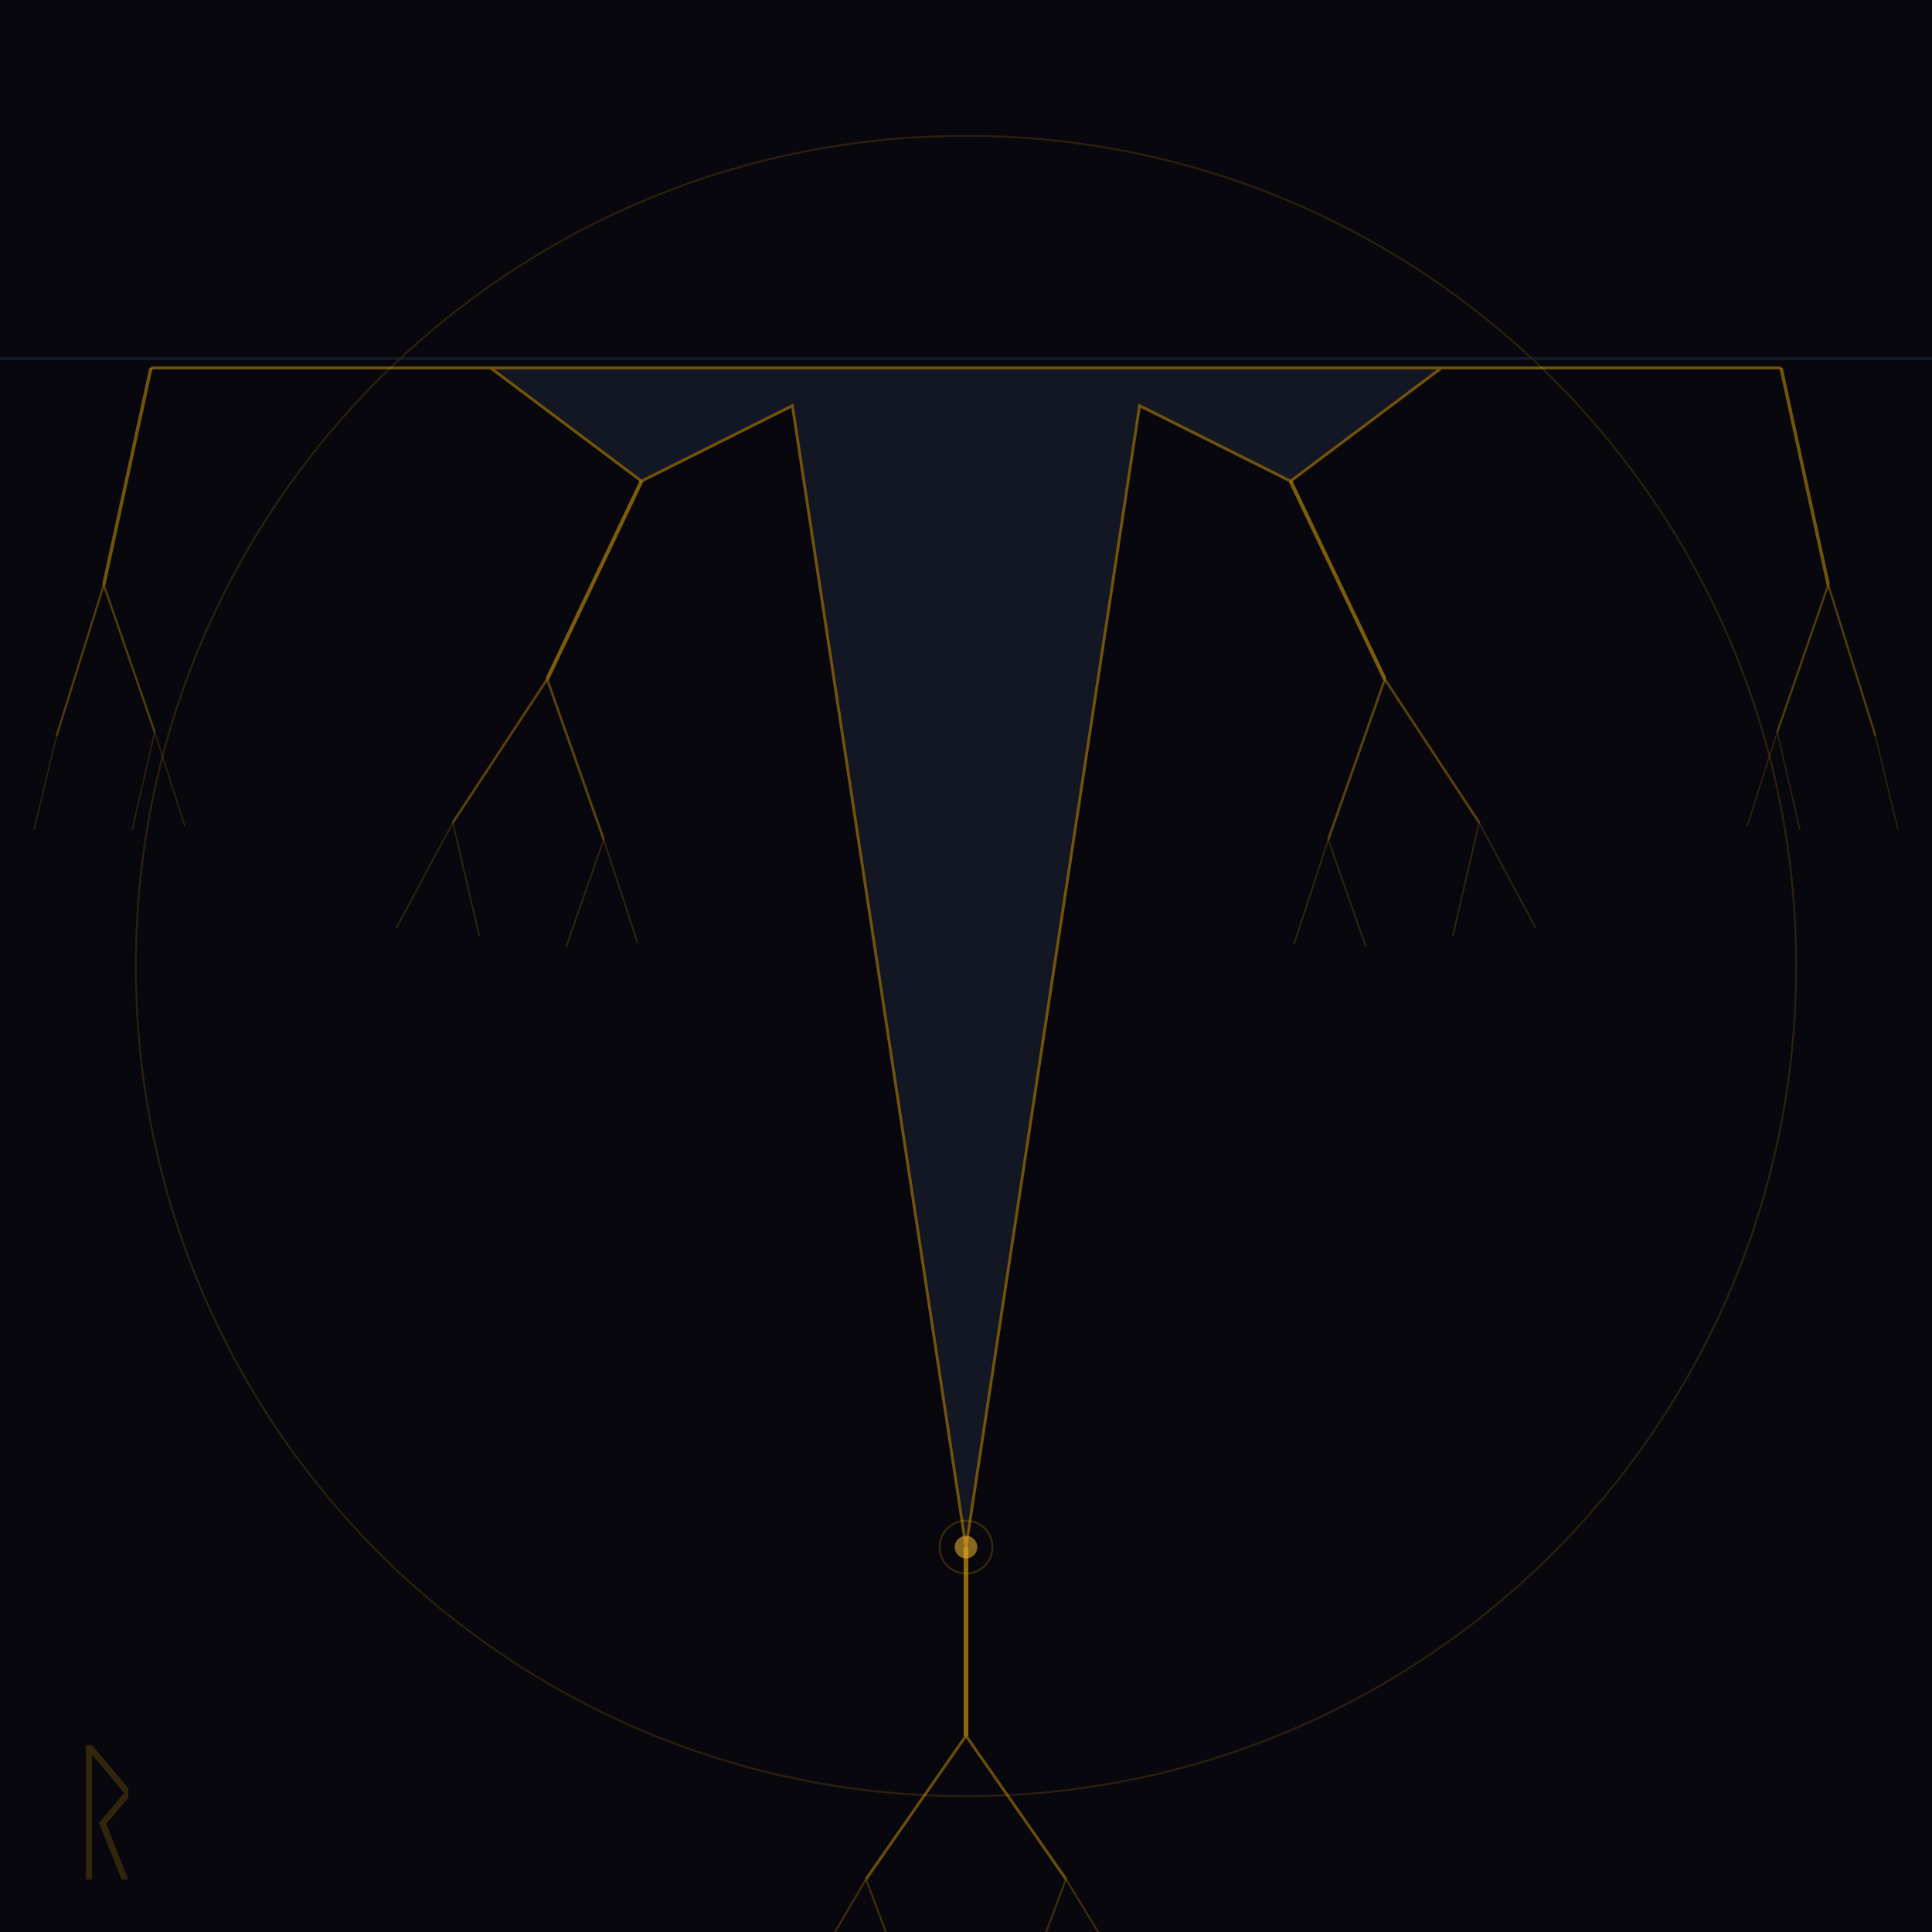
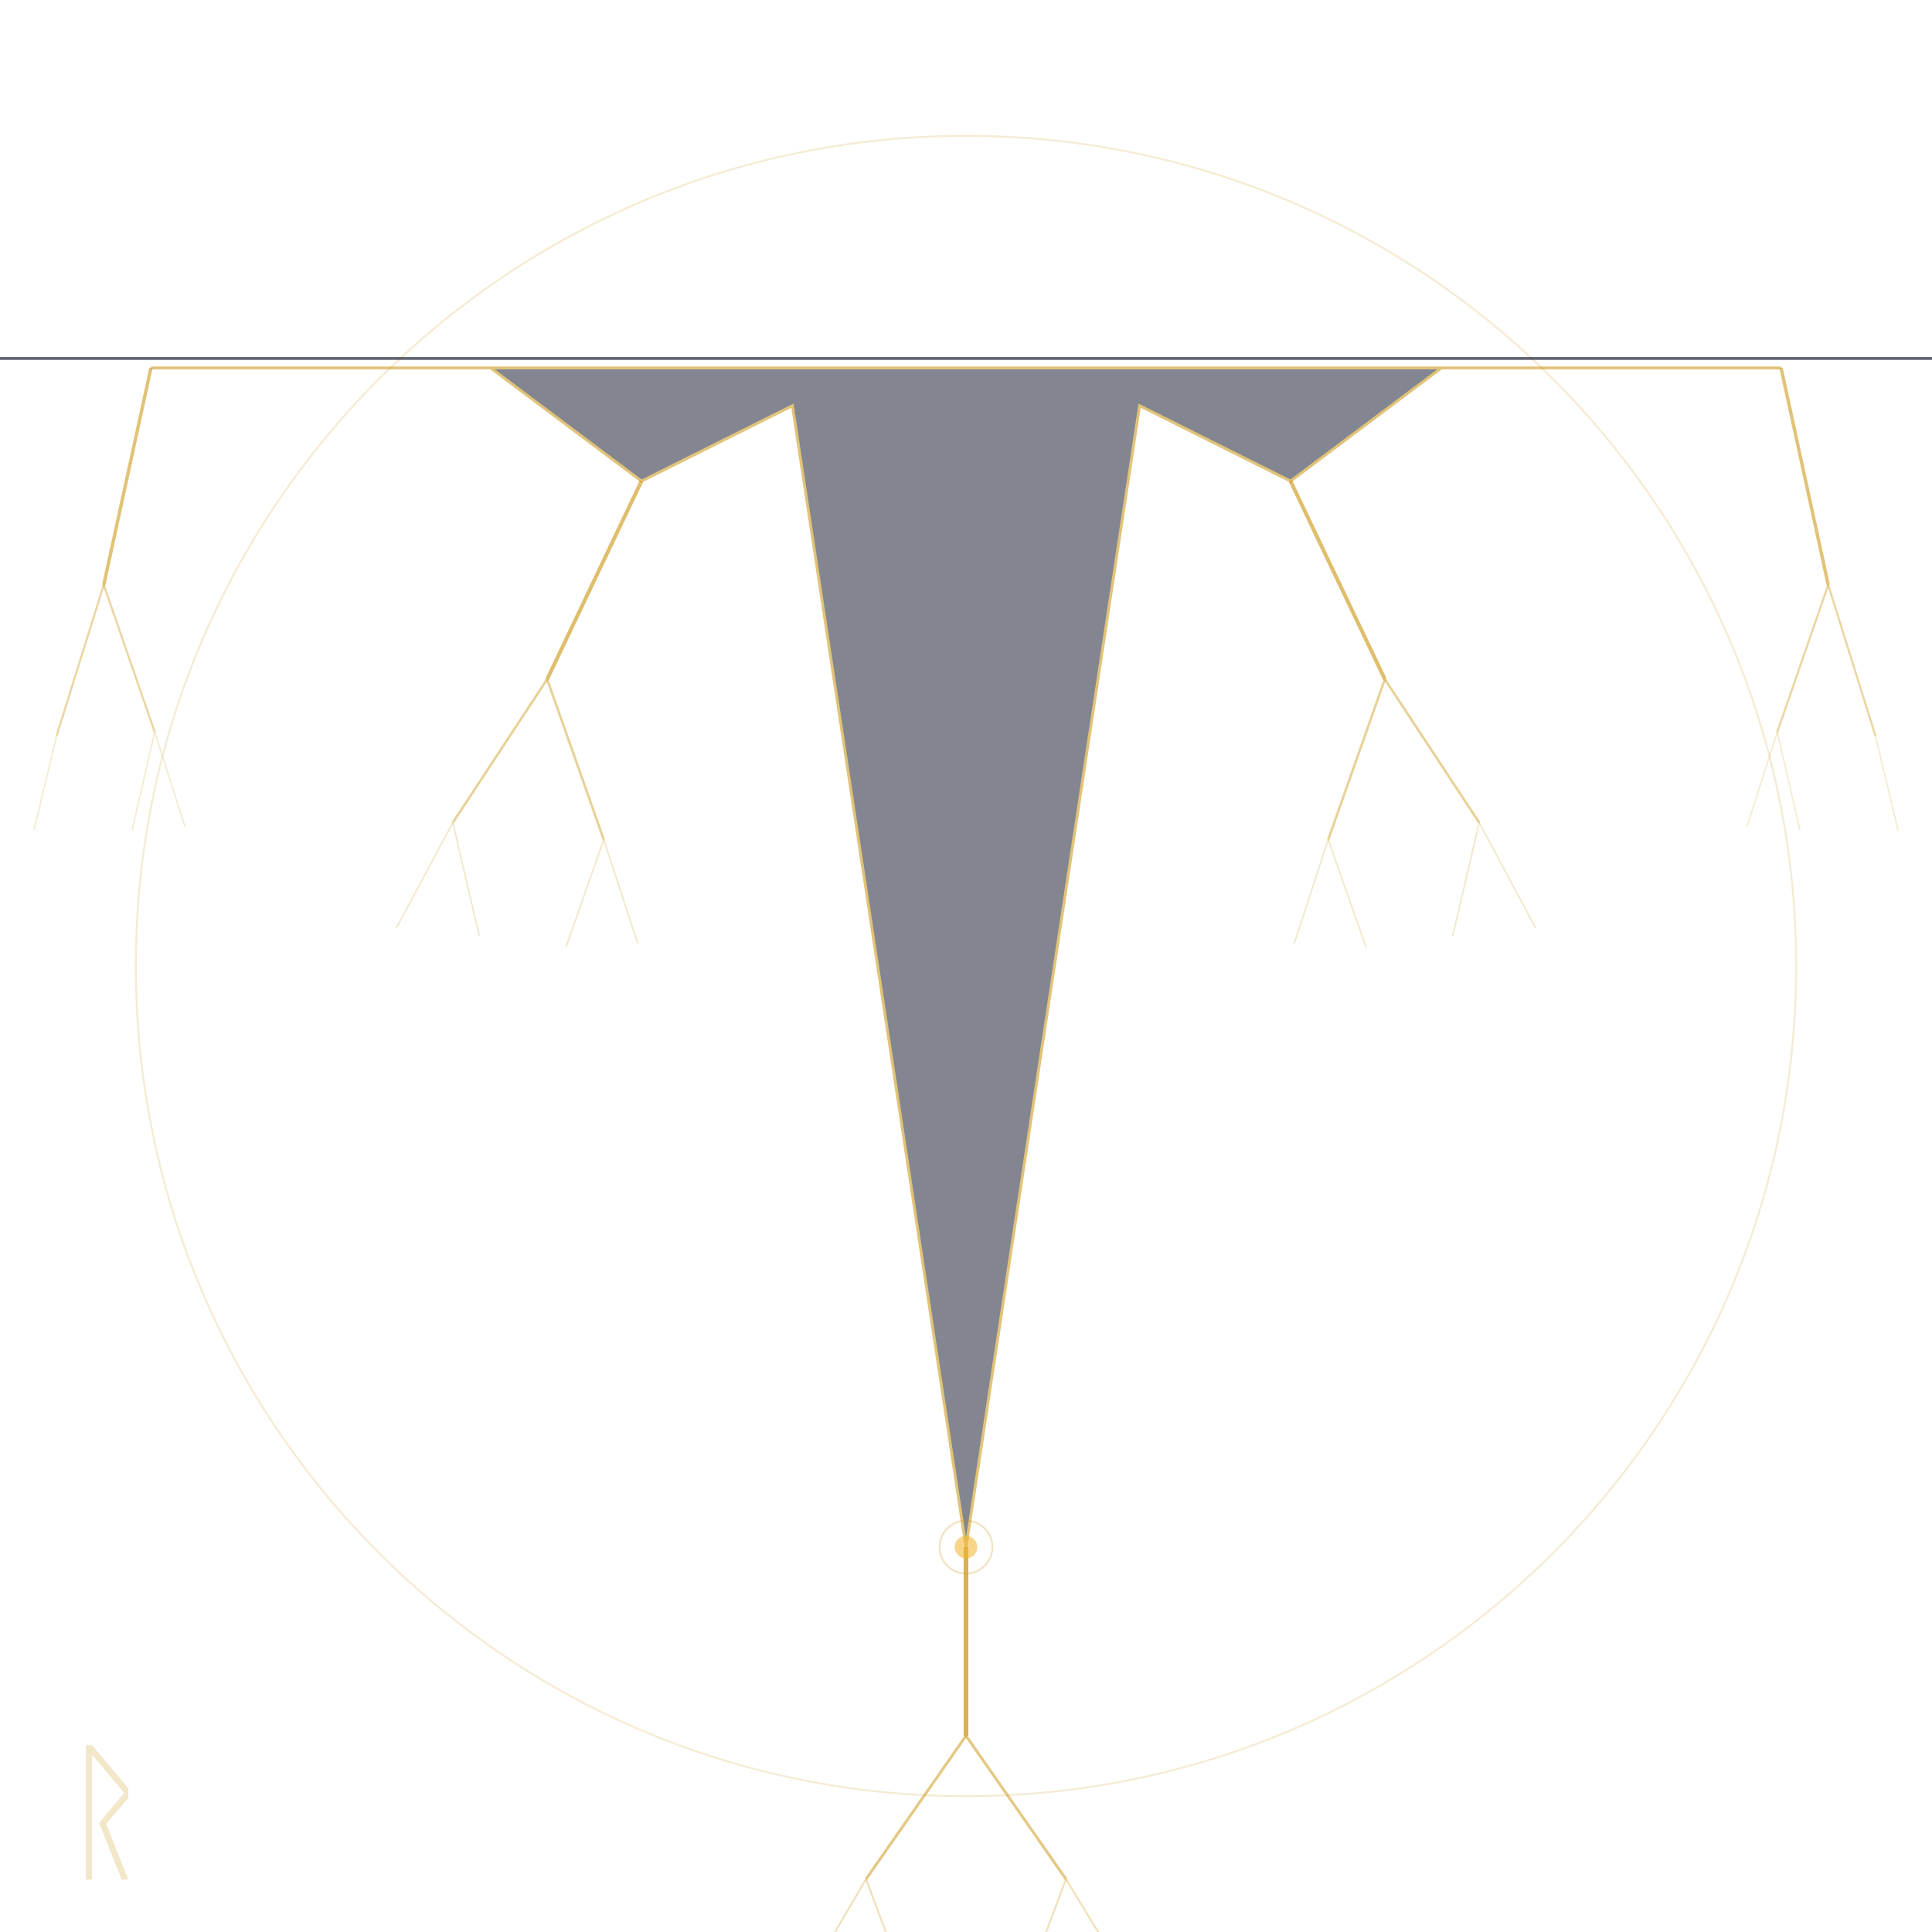
<svg xmlns="http://www.w3.org/2000/svg" viewBox="0 0 1024 1024" width="1024" height="1024">
-   <rect width="1024" height="1024" fill="#07070d" />
  <circle cx="512" cy="512" r="440" stroke="#c9920a" stroke-width="1" fill="none" opacity="0.18" />
  <line x1="0" y1="190" x2="1024" y2="190" stroke="#1e2235" stroke-width="1.5" opacity="0.7" />
  <polygon points="80,195 260,195 340,255 420,215 512,820 604,215 684,255 764,195 944,195" fill="#1e2235" stroke="#c9920a" stroke-width="1.5" opacity="0.55" />
  <line x1="512" y1="820" x2="512" y2="920" stroke="#c9920a" stroke-width="2.5" opacity="0.70" />
  <line x1="512" y1="920" x2="459" y2="996" stroke="#c9920a" stroke-width="1.5" opacity="0.50" />
  <line x1="512" y1="920" x2="565" y2="996" stroke="#c9920a" stroke-width="1.5" opacity="0.50" />
  <line x1="459" y1="996" x2="432" y2="1042" stroke="#c9920a" stroke-width="1" opacity="0.28" />
  <line x1="459" y1="996" x2="477" y2="1044" stroke="#c9920a" stroke-width="1" opacity="0.28" />
  <line x1="565" y1="996" x2="547" y2="1044" stroke="#c9920a" stroke-width="1" opacity="0.28" />
  <line x1="565" y1="996" x2="593" y2="1042" stroke="#c9920a" stroke-width="1" opacity="0.28" />
  <line x1="432" y1="1042" x2="419" y2="1060" stroke="#c9920a" stroke-width="0.7" opacity="0.15" />
  <line x1="432" y1="1042" x2="442" y2="1062" stroke="#c9920a" stroke-width="0.7" opacity="0.15" />
  <line x1="477" y1="1044" x2="467" y2="1063" stroke="#c9920a" stroke-width="0.7" opacity="0.15" />
  <line x1="477" y1="1044" x2="488" y2="1062" stroke="#c9920a" stroke-width="0.7" opacity="0.15" />
  <line x1="547" y1="1044" x2="537" y2="1063" stroke="#c9920a" stroke-width="0.7" opacity="0.15" />
  <line x1="547" y1="1044" x2="558" y2="1062" stroke="#c9920a" stroke-width="0.7" opacity="0.15" />
  <line x1="593" y1="1042" x2="582" y2="1062" stroke="#c9920a" stroke-width="0.7" opacity="0.15" />
  <line x1="593" y1="1042" x2="605" y2="1060" stroke="#c9920a" stroke-width="0.7" opacity="0.15" />
  <line x1="340" y1="255" x2="290" y2="360" stroke="#c9920a" stroke-width="2" opacity="0.60" />
  <line x1="290" y1="360" x2="240" y2="436" stroke="#c9920a" stroke-width="1.3" opacity="0.42" />
  <line x1="290" y1="360" x2="320" y2="445" stroke="#c9920a" stroke-width="1.3" opacity="0.42" />
  <line x1="240" y1="436" x2="210" y2="492" stroke="#c9920a" stroke-width="0.8" opacity="0.22" />
  <line x1="240" y1="436" x2="254" y2="496" stroke="#c9920a" stroke-width="0.8" opacity="0.22" />
  <line x1="320" y1="445" x2="300" y2="502" stroke="#c9920a" stroke-width="0.8" opacity="0.22" />
  <line x1="320" y1="445" x2="338" y2="500" stroke="#c9920a" stroke-width="0.8" opacity="0.22" />
  <line x1="684" y1="255" x2="734" y2="360" stroke="#c9920a" stroke-width="2" opacity="0.60" />
  <line x1="734" y1="360" x2="704" y2="445" stroke="#c9920a" stroke-width="1.3" opacity="0.42" />
  <line x1="734" y1="360" x2="784" y2="436" stroke="#c9920a" stroke-width="1.3" opacity="0.42" />
  <line x1="704" y1="445" x2="686" y2="500" stroke="#c9920a" stroke-width="0.8" opacity="0.22" />
  <line x1="704" y1="445" x2="724" y2="502" stroke="#c9920a" stroke-width="0.8" opacity="0.22" />
  <line x1="784" y1="436" x2="770" y2="496" stroke="#c9920a" stroke-width="0.8" opacity="0.22" />
  <line x1="784" y1="436" x2="814" y2="492" stroke="#c9920a" stroke-width="0.8" opacity="0.22" />
  <line x1="80" y1="195" x2="55" y2="310" stroke="#c9920a" stroke-width="1.8" opacity="0.55" />
  <line x1="55" y1="310" x2="30" y2="390" stroke="#c9920a" stroke-width="1.1" opacity="0.38" />
  <line x1="55" y1="310" x2="82" y2="388" stroke="#c9920a" stroke-width="1.1" opacity="0.38" />
  <line x1="30" y1="390" x2="18" y2="440" stroke="#c9920a" stroke-width="0.7" opacity="0.20" />
  <line x1="82" y1="388" x2="70" y2="440" stroke="#c9920a" stroke-width="0.7" opacity="0.20" />
  <line x1="82" y1="388" x2="98" y2="438" stroke="#c9920a" stroke-width="0.7" opacity="0.20" />
  <line x1="944" y1="195" x2="969" y2="310" stroke="#c9920a" stroke-width="1.8" opacity="0.55" />
  <line x1="969" y1="310" x2="994" y2="390" stroke="#c9920a" stroke-width="1.1" opacity="0.38" />
  <line x1="969" y1="310" x2="942" y2="388" stroke="#c9920a" stroke-width="1.1" opacity="0.38" />
  <line x1="994" y1="390" x2="1006" y2="440" stroke="#c9920a" stroke-width="0.7" opacity="0.20" />
  <line x1="942" y1="388" x2="954" y2="440" stroke="#c9920a" stroke-width="0.7" opacity="0.20" />
  <line x1="942" y1="388" x2="926" y2="438" stroke="#c9920a" stroke-width="0.7" opacity="0.20" />
  <circle cx="512" cy="820" r="6" fill="#f0b429" opacity="0.55" />
  <circle cx="512" cy="820" r="14" fill="none" stroke="#c9920a" stroke-width="1" opacity="0.25" />
  <text x="32" y="988" font-size="80" fill="#c9920a" opacity="0.22" font-family="serif">ᚱ</text>
</svg>
